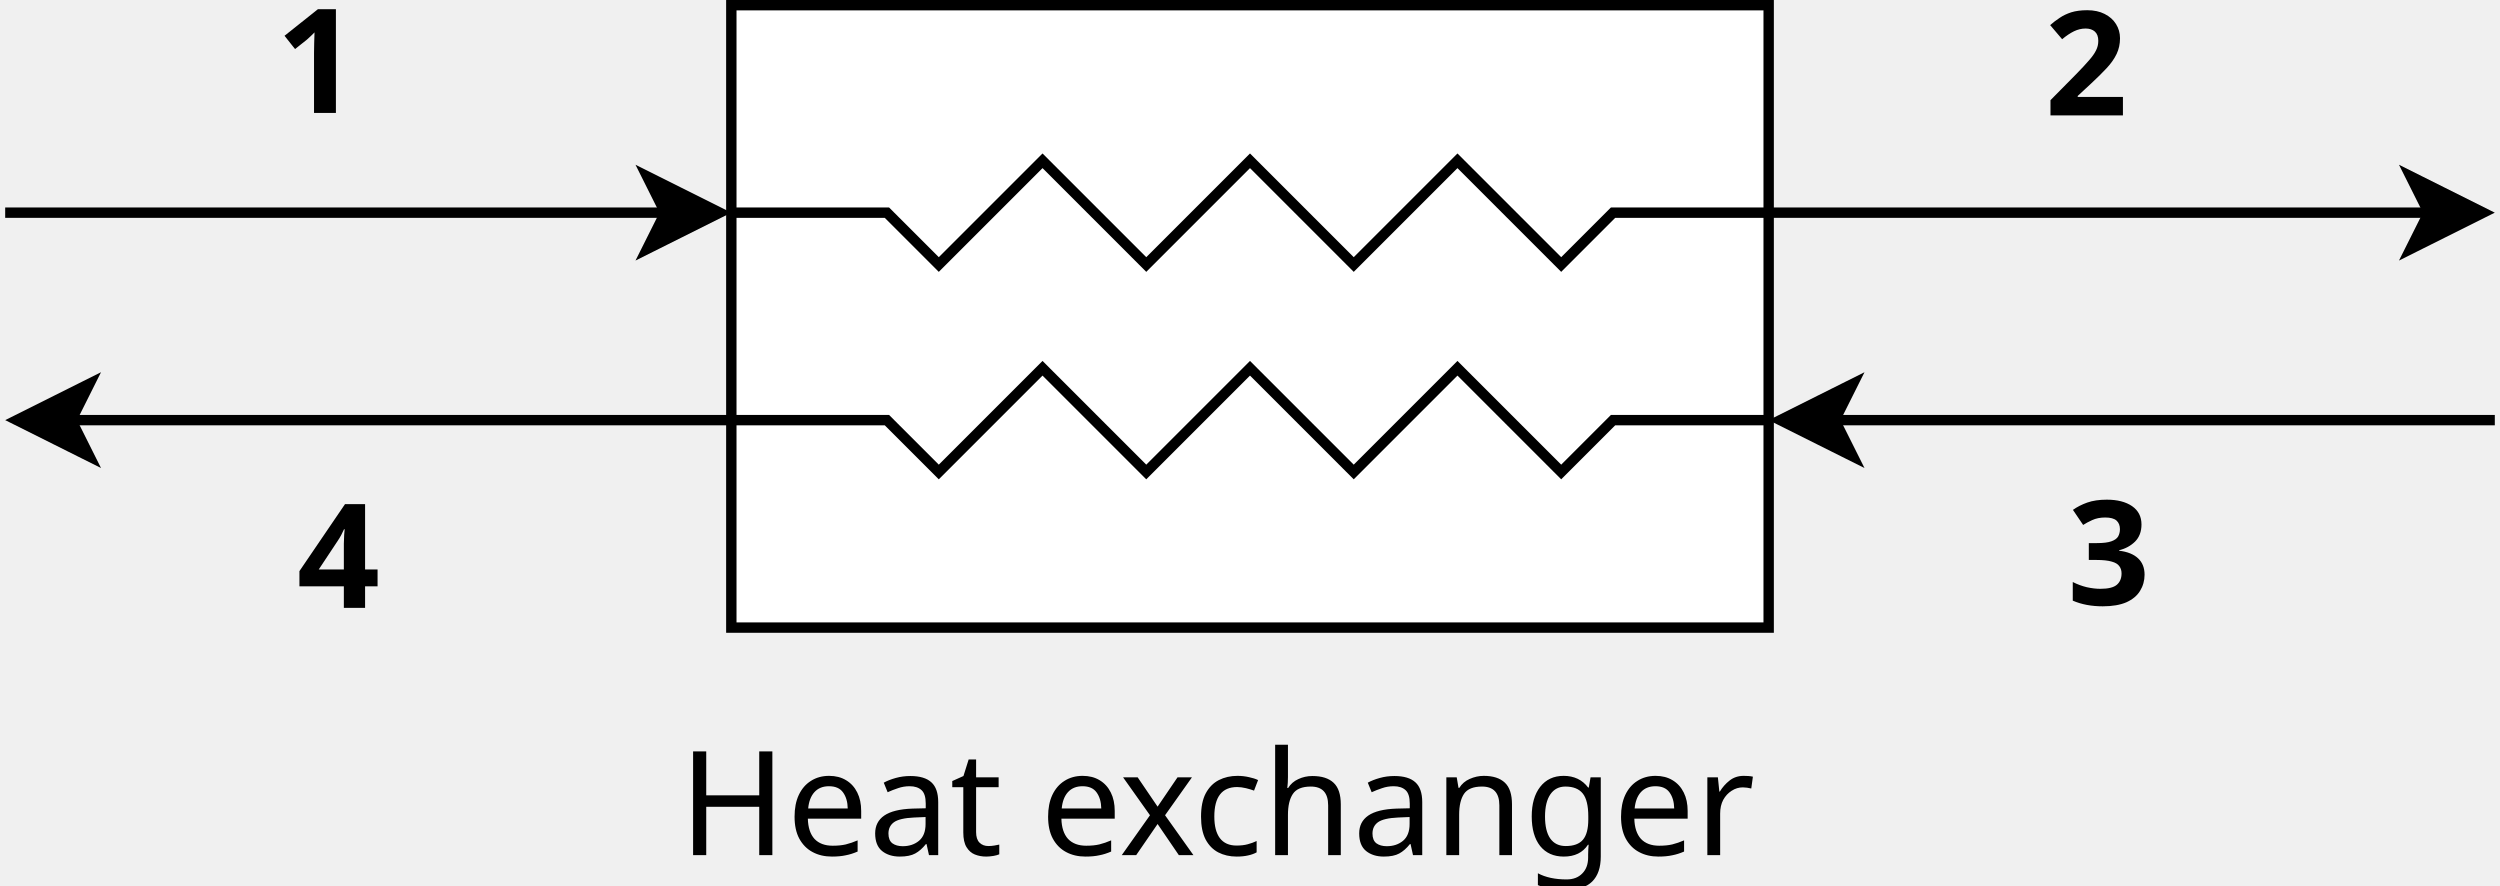
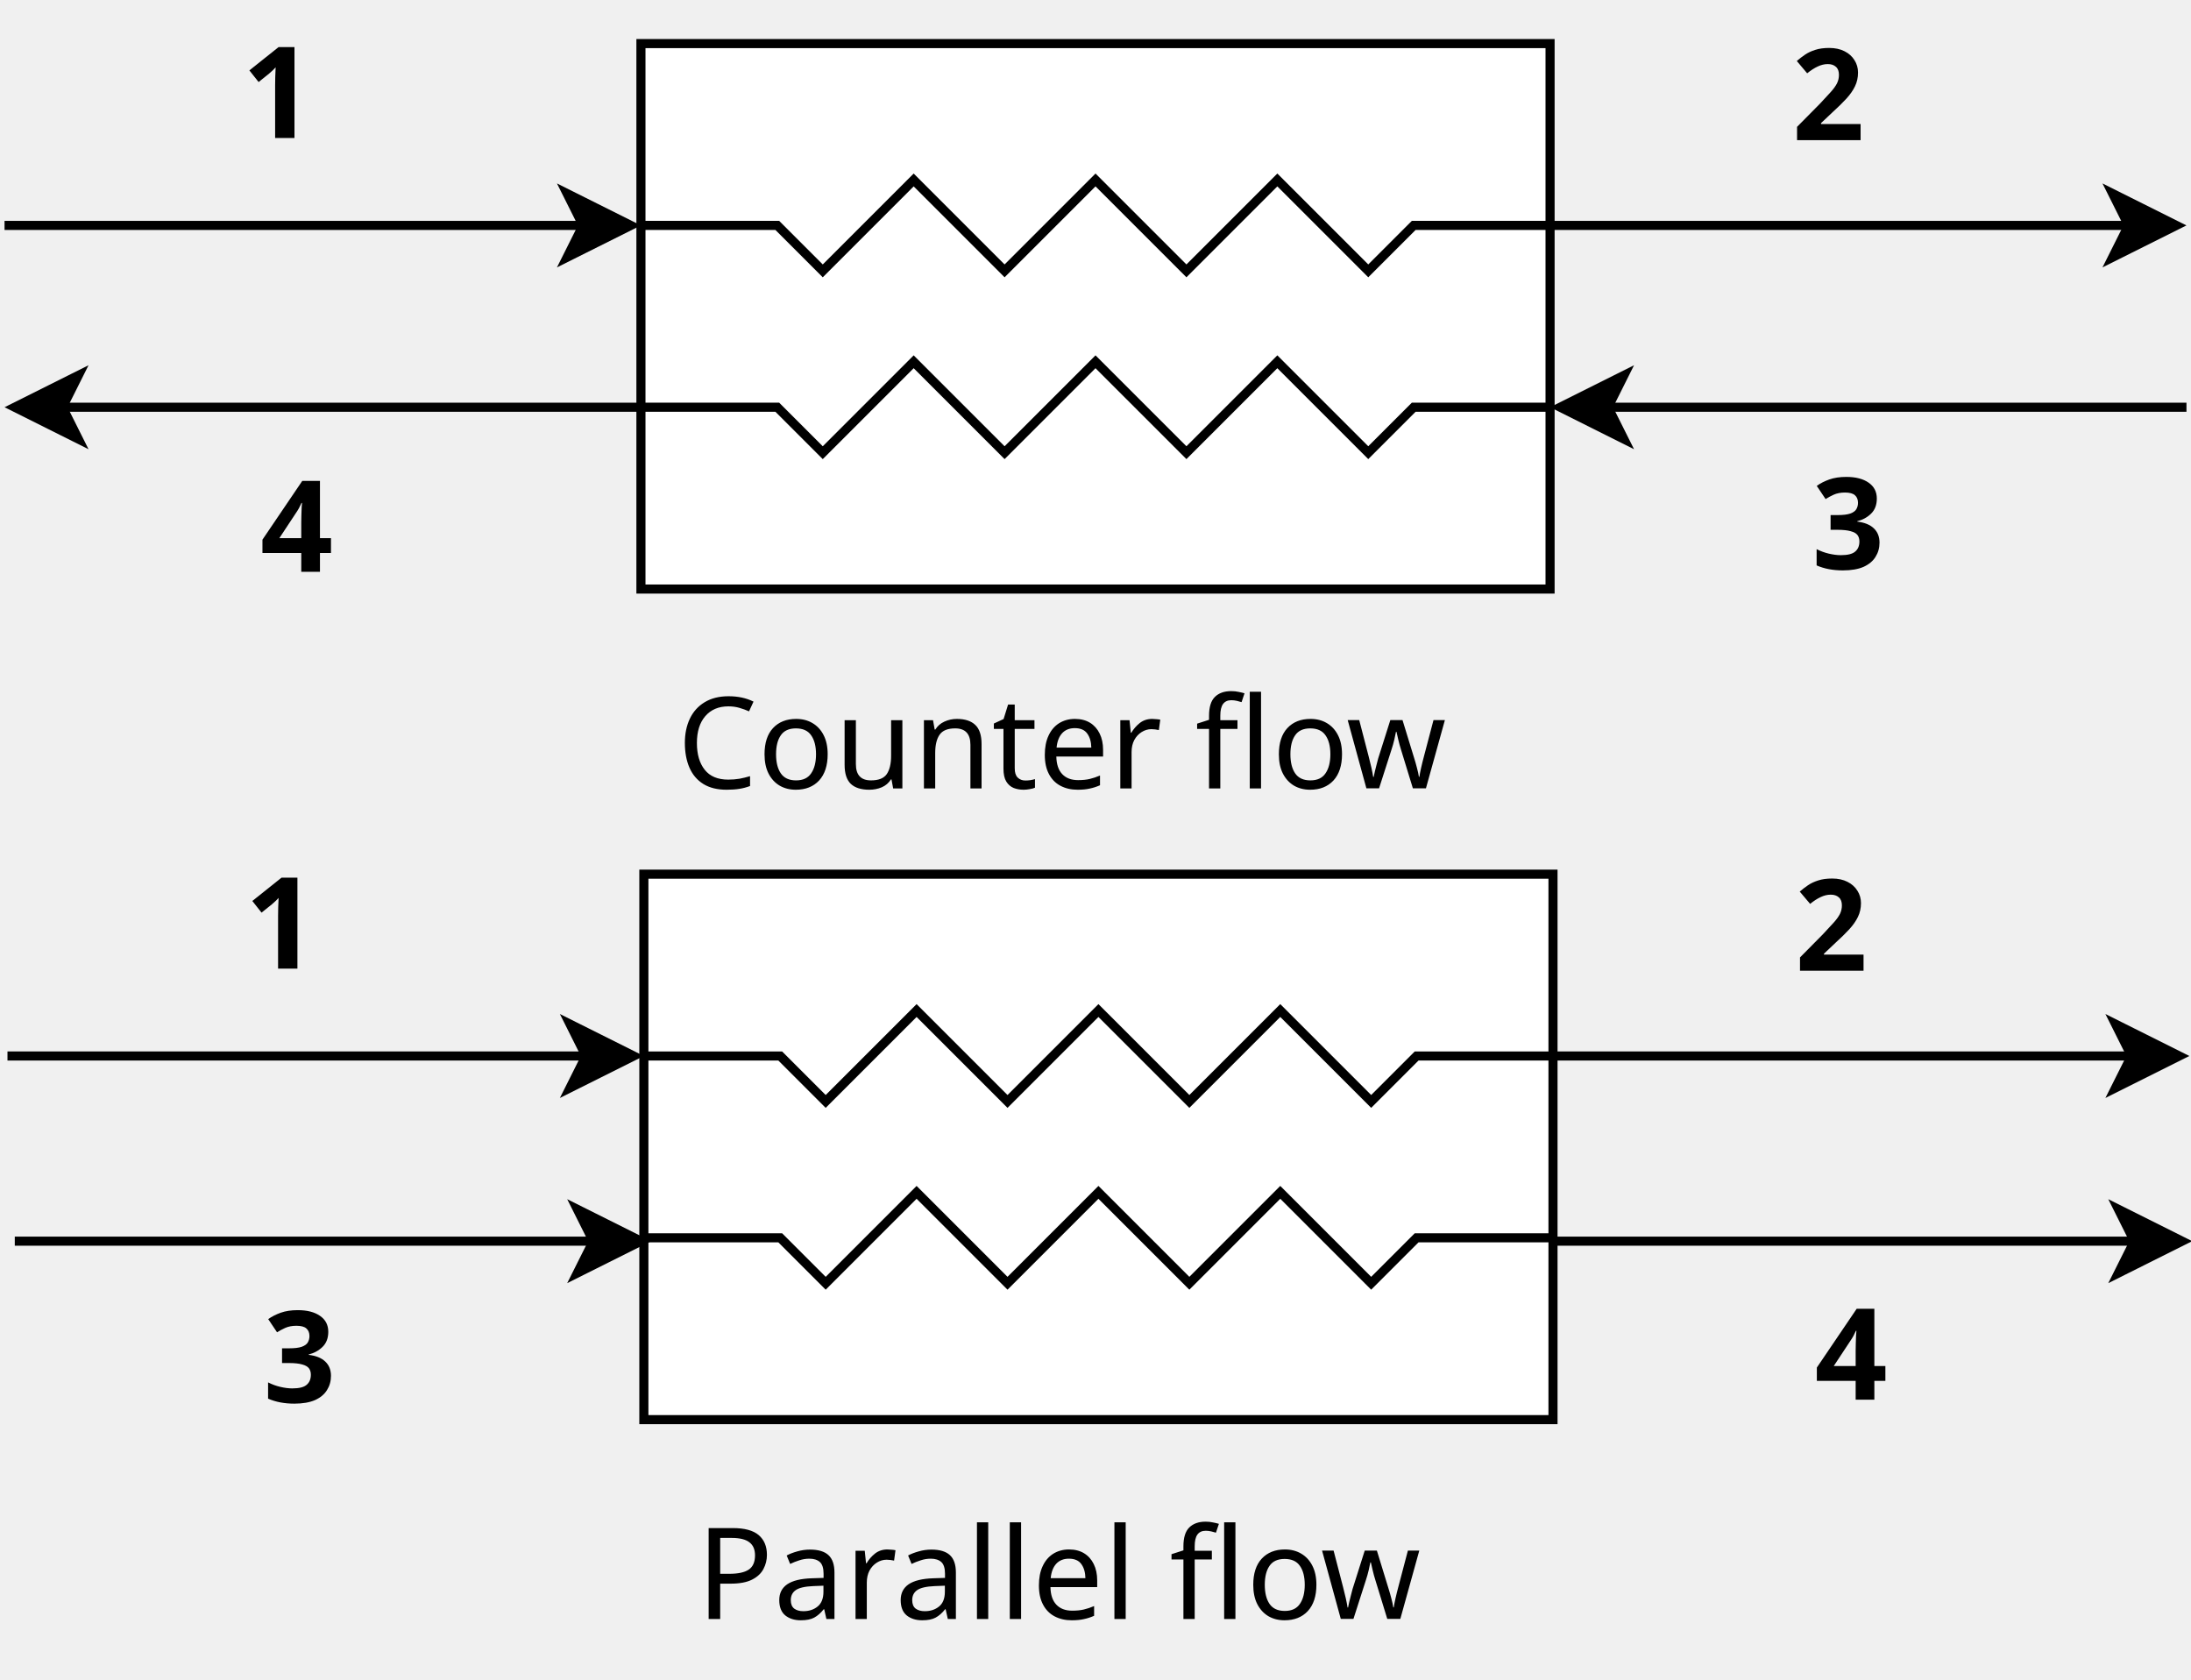
- <svg xmlns="http://www.w3.org/2000/svg" width="267.286" height="94.654" id="svg6497" version="1.1">
+ <svg xmlns="http://www.w3.org/2000/svg" width="224.347" height="171.97" id="svg6497" version="1.1">
  <defs id="defs6499" />
-   <g id="layer1" transform="translate(-110.9285,-201.1179)">
-     <g id="g5836" transform="matrix(1.109069,0,0,1.109069,-324.8636,-209.7186)">
-       <g id="g5660">
-         <rect style="fill:#ffffff;stroke:#000000" x="463.435" y="370.934" width="100" height="60" pointer-events="none" id="rect4603" />
-         <path style="fill:none;stroke:#000000;stroke-miterlimit:10" d="m 463.435,390.934 15,0 5,5 10,-10 10,10 10,-10 10,10 10,-10 10,10 5,-5 15,0" stroke-miterlimit="10" pointer-events="none" id="path4605" />
-         <path style="fill:none;stroke:#000000;stroke-miterlimit:10" d="m 463.435,410.934 15,0 5,5 10,-10 10,10 10,-10 10,10 10,-10 10,10 5,-5 15,0" stroke-miterlimit="10" pointer-events="none" id="path4607" />
-         <path style="fill:none;stroke:#000000;stroke-miterlimit:10" d="m 393.435,390.934 63.63,0" stroke-miterlimit="10" pointer-events="none" id="path4609" />
-         <path style="fill:#000000;stroke:#000000;stroke-miterlimit:10" d="m 462.315,390.934 -7,3.5 1.75,-3.5 -1.75,-3.5 z" stroke-miterlimit="10" pointer-events="none" id="path4611" />
-         <path style="fill:none;stroke:#000000;stroke-miterlimit:10" d="m 563.435,390.934 63.63,0" stroke-miterlimit="10" pointer-events="none" id="path4613" />
-         <path style="fill:#000000;stroke:#000000;stroke-miterlimit:10" d="m 632.315,390.934 -7,3.5 1.75,-3.5 -1.75,-3.5 z" stroke-miterlimit="10" pointer-events="none" id="path4615" />
-         <path style="fill:none;stroke:#000000;stroke-miterlimit:10" d="m 633.435,410.934 -63.63,0" stroke-miterlimit="10" pointer-events="none" id="path4617" />
-         <path style="fill:#000000;stroke:#000000;stroke-miterlimit:10" d="m 564.555,410.934 7,-3.5 -1.75,3.5 1.75,3.5 z" stroke-miterlimit="10" pointer-events="none" id="path4619" />
-         <path style="fill:none;stroke:#000000;stroke-miterlimit:10" d="m 463.435,410.934 -63.63,0" stroke-miterlimit="10" pointer-events="none" id="path4621" />
-         <path style="fill:#000000;stroke:#000000;stroke-miterlimit:10" d="m 394.555,410.934 7,-3.5 -1.75,3.5 1.75,3.5 z" stroke-miterlimit="10" pointer-events="none" id="path4623" />
-         <text xml:space="preserve" style="font-size:14px;font-style:normal;font-variant:normal;font-weight:bold;font-stretch:normal;text-align:start;line-height:125%;letter-spacing:0px;word-spacing:0px;writing-mode:lr-tb;text-anchor:start;fill:#000000;fill-opacity:1;stroke:none;font-family:Sans;-inkscape-font-specification:Sans Bold" x="419.536" y="381.322" id="text3498-8-5">
-           <tspan id="tspan3500-2-3" x="419.536" y="381.322">1</tspan>
+   <g id="layer1" transform="translate(-110.9285,-185.1194)">
+     <g id="g8258" transform="matrix(0.8393545,0,0,0.8393545,17.82017,20.3087)">
+       <g id="g8235">
+         <rect style="fill:#ffffff;stroke:#000000;stroke-width:1.109" x="189.118" y="201.672" width="110.907" height="66.544" pointer-events="none" id="rect4603" />
+         <path style="fill:none;stroke:#000000;stroke-width:1.109;stroke-miterlimit:10" d="m 189.118,223.854 16.636,0 5.545,5.545 11.091,-11.091 11.091,11.091 11.091,-11.091 11.091,11.091 11.091,-11.091 11.091,11.091 5.545,-5.545 16.636,0" stroke-miterlimit="10" pointer-events="none" id="path4605" />
+         <path style="fill:none;stroke:#000000;stroke-width:1.109;stroke-miterlimit:10" d="m 189.118,246.035 16.636,0 5.545,5.545 11.091,-11.091 11.091,11.091 11.091,-11.091 11.091,11.091 11.091,-11.091 11.091,11.091 5.545,-5.545 16.636,0" stroke-miterlimit="10" pointer-events="none" id="path4607" />
+         <path style="fill:none;stroke:#000000;stroke-width:1.109;stroke-miterlimit:10" d="m 111.483,223.854 70.57,0" stroke-miterlimit="10" pointer-events="none" id="path4609" />
+         <path style="fill:#000000;stroke:#000000;stroke-width:1.109;stroke-miterlimit:10" d="m 187.876,223.854 -7.763,3.882 1.941,-3.882 -1.941,-3.882 z" stroke-miterlimit="10" pointer-events="none" id="path4611" />
+         <path style="fill:none;stroke:#000000;stroke-width:1.109;stroke-miterlimit:10" d="m 300.025,223.854 70.57,0" stroke-miterlimit="10" pointer-events="none" id="path4613" />
+         <path style="fill:#000000;stroke:#000000;stroke-width:1.109;stroke-miterlimit:10" d="m 376.418,223.854 -7.763,3.882 1.941,-3.882 -1.941,-3.882 z" stroke-miterlimit="10" pointer-events="none" id="path4615" />
+         <path style="fill:none;stroke:#000000;stroke-width:1.109;stroke-miterlimit:10" d="m 377.66,246.035 -70.57,0" stroke-miterlimit="10" pointer-events="none" id="path4617" />
+         <path style="fill:#000000;stroke:#000000;stroke-width:1.109;stroke-miterlimit:10" d="m 301.267,246.035 7.763,-3.882 -1.941,3.882 1.941,3.882 z" stroke-miterlimit="10" pointer-events="none" id="path4619" />
+         <path style="fill:none;stroke:#000000;stroke-width:1.109;stroke-miterlimit:10" d="m 189.118,246.035 -70.57,0" stroke-miterlimit="10" pointer-events="none" id="path4621" />
+         <path style="fill:#000000;stroke:#000000;stroke-width:1.109;stroke-miterlimit:10" d="m 112.725,246.035 7.763,-3.882 -1.941,3.882 1.941,3.882 z" stroke-miterlimit="10" pointer-events="none" id="path4623" />
+         <text xml:space="preserve" style="font-size:15.527px;font-style:normal;font-variant:normal;font-weight:bold;font-stretch:normal;text-align:start;line-height:125%;letter-spacing:0px;word-spacing:0px;writing-mode:lr-tb;text-anchor:start;fill:#000000;fill-opacity:1;stroke:none;font-family:Sans;-inkscape-font-specification:Sans Bold" x="140.431" y="213.194" id="text3498-8-5">
+           <tspan id="tspan3500-2-3" x="140.431" y="213.194">1</tspan>
        </text>
-         <text xml:space="preserve" style="font-size:14px;font-style:normal;font-variant:normal;font-weight:bold;font-stretch:normal;text-align:start;line-height:125%;letter-spacing:0px;word-spacing:0px;writing-mode:lr-tb;text-anchor:start;fill:#000000;fill-opacity:1;stroke:none;font-family:Sans;-inkscape-font-specification:Sans Bold" x="590.041" y="381.558" id="text3498-2-3">
-           <tspan id="tspan3500-8-4" x="590.041" y="381.558">2</tspan>
+         <text xml:space="preserve" style="font-size:15.527px;font-style:normal;font-variant:normal;font-weight:bold;font-stretch:normal;text-align:start;line-height:125%;letter-spacing:0px;word-spacing:0px;writing-mode:lr-tb;text-anchor:start;fill:#000000;fill-opacity:1;stroke:none;font-family:Sans;-inkscape-font-specification:Sans Bold" x="329.533" y="213.455" id="text3498-2-3">
+           <tspan id="tspan3500-8-4" x="329.533" y="213.455">2</tspan>
        </text>
-         <text xml:space="preserve" style="font-size:14px;font-style:normal;font-variant:normal;font-weight:bold;font-stretch:normal;text-align:start;line-height:125%;letter-spacing:0px;word-spacing:0px;writing-mode:lr-tb;text-anchor:start;fill:#000000;fill-opacity:1;stroke:none;font-family:Sans;-inkscape-font-specification:Sans Bold" x="592.218" y="428.744" id="text3506">
-           <tspan id="tspan3508" x="592.218" y="428.744">3</tspan>
+         <text xml:space="preserve" style="font-size:15.527px;font-style:normal;font-variant:normal;font-weight:bold;font-stretch:normal;text-align:start;line-height:125%;letter-spacing:0px;word-spacing:0px;writing-mode:lr-tb;text-anchor:start;fill:#000000;fill-opacity:1;stroke:none;font-family:Sans;-inkscape-font-specification:Sans Bold" x="331.948" y="265.788" id="text3506">
+           <tspan id="tspan3508" x="331.948" y="265.788">3</tspan>
        </text>
-         <text xml:space="preserve" style="font-size:14px;font-style:normal;font-variant:normal;font-weight:bold;font-stretch:normal;text-align:start;line-height:125%;letter-spacing:0px;word-spacing:0px;writing-mode:lr-tb;text-anchor:start;fill:#000000;fill-opacity:1;stroke:none;font-family:Sans;-inkscape-font-specification:Sans Bold" x="421.565" y="429.037" id="text3510">
-           <tspan id="tspan3512" x="421.565" y="429.037">4</tspan>
+         <text xml:space="preserve" style="font-size:15.527px;font-style:normal;font-variant:normal;font-weight:bold;font-stretch:normal;text-align:start;line-height:125%;letter-spacing:0px;word-spacing:0px;writing-mode:lr-tb;text-anchor:start;fill:#000000;fill-opacity:1;stroke:none;font-family:Sans;-inkscape-font-specification:Sans Bold" x="142.681" y="266.113" id="text3510">
+           <tspan id="tspan3512" x="142.681" y="266.113">4</tspan>
        </text>
-         <text id="text3877-3" y="452.867" x="458.39" style="font-size:14px;font-style:normal;font-variant:normal;font-weight:normal;font-stretch:normal;text-align:start;line-height:125%;letter-spacing:0px;word-spacing:0px;writing-mode:lr-tb;text-anchor:start;fill:#000000;fill-opacity:1;stroke:none;font-family:Sans;-inkscape-font-specification:Sans" xml:space="preserve">
-           <tspan y="452.867" x="458.39" id="tspan3879-5">Heat exchanger</tspan>
+         <text id="text3877-3" y="292.542" x="193.523" style="font-size:15.527px;font-style:normal;font-variant:normal;font-weight:normal;font-stretch:normal;text-align:start;line-height:125%;letter-spacing:0px;word-spacing:0px;writing-mode:lr-tb;text-anchor:start;fill:#000000;fill-opacity:1;stroke:none;font-family:Sans;-inkscape-font-specification:Sans" xml:space="preserve">
+           <tspan y="292.542" x="193.523" id="tspan3879-5">Counter flow</tspan>
        </text>
+       </g>
+       <g transform="translate(0,-16)" id="g8206">
+         <rect style="fill:#ffffff;stroke:#000000;stroke-width:1.109" x="189.475" y="319" width="110.907" height="66.544" pointer-events="none" id="rect4603-1" />
+         <path style="fill:none;stroke:#000000;stroke-width:1.109;stroke-miterlimit:10" d="m 189.475,341.181 16.636,0 5.545,5.545 11.091,-11.091 11.091,11.091 11.091,-11.091 11.091,11.091 11.091,-11.091 11.091,11.091 5.545,-5.545 16.636,0" stroke-miterlimit="10" pointer-events="none" id="path4605-7" />
+         <path style="fill:none;stroke:#000000;stroke-width:1.109;stroke-miterlimit:10" d="m 189.475,363.362 16.636,0 5.545,5.545 11.091,-11.091 11.091,11.091 11.091,-11.091 11.091,11.091 11.091,-11.091 11.091,11.091 5.545,-5.545 16.636,0" stroke-miterlimit="10" pointer-events="none" id="path4607-1" />
+         <g id="g8147">
+           <g id="g8144">
+             <path style="fill:none;stroke:#000000;stroke-width:1.109;stroke-miterlimit:10" d="m 111.84,341.181 70.57,0" stroke-miterlimit="10" pointer-events="none" id="path4609-4" />
+           </g>
+           <path id="path4611-3" pointer-events="none" stroke-miterlimit="10" d="m 188.233,341.181 -7.763,3.882 1.941,-3.882 -1.941,-3.882 z" style="fill:#000000;stroke:#000000;stroke-width:1.109;stroke-miterlimit:10" />
+         </g>
+         <path style="fill:none;stroke:#000000;stroke-width:1.109;stroke-miterlimit:10" d="m 300.382,341.181 70.57,0" stroke-miterlimit="10" pointer-events="none" id="path4613-8" />
+         <path style="fill:#000000;stroke:#000000;stroke-width:1.109;stroke-miterlimit:10" d="m 376.775,341.181 -7.763,3.882 1.941,-3.882 -1.941,-3.882 z" stroke-miterlimit="10" pointer-events="none" id="path4615-9" />
+         <text xml:space="preserve" style="font-size:15.527px;font-style:normal;font-variant:normal;font-weight:bold;font-stretch:normal;text-align:start;line-height:125%;letter-spacing:0px;word-spacing:0px;writing-mode:lr-tb;text-anchor:start;fill:#000000;fill-opacity:1;stroke:none;font-family:Sans;-inkscape-font-specification:Sans Bold" x="140.788" y="330.521" id="text3498-8-5-9">
+           <tspan id="tspan3500-2-3-1" x="140.788" y="330.521">1</tspan>
+         </text>
+         <text xml:space="preserve" style="font-size:15.527px;font-style:normal;font-variant:normal;font-weight:bold;font-stretch:normal;text-align:start;line-height:125%;letter-spacing:0px;word-spacing:0px;writing-mode:lr-tb;text-anchor:start;fill:#000000;fill-opacity:1;stroke:none;font-family:Sans;-inkscape-font-specification:Sans Bold" x="329.89" y="330.782" id="text3498-2-3-1">
+           <tspan id="tspan3500-8-4-6" x="329.89" y="330.782">2</tspan>
+         </text>
+         <text xml:space="preserve" style="font-size:15.527px;font-style:normal;font-variant:normal;font-weight:bold;font-stretch:normal;text-align:start;line-height:125%;letter-spacing:0px;word-spacing:0px;writing-mode:lr-tb;text-anchor:start;fill:#000000;fill-opacity:1;stroke:none;font-family:Sans;-inkscape-font-specification:Sans Bold" x="332.305" y="383.115" id="text3506-5">
+           <tspan id="tspan3508-1" x="332.305" y="383.115">4</tspan>
+         </text>
+         <text xml:space="preserve" style="font-size:15.527px;font-style:normal;font-variant:normal;font-weight:bold;font-stretch:normal;text-align:start;line-height:125%;letter-spacing:0px;word-spacing:0px;writing-mode:lr-tb;text-anchor:start;fill:#000000;fill-opacity:1;stroke:none;font-family:Sans;-inkscape-font-specification:Sans Bold" x="143.038" y="383.44" id="text3510-3">
+           <tspan id="tspan3512-2" x="143.038" y="383.44">3</tspan>
+         </text>
+         <text id="text3877-3-4" y="409.87" x="195.88" style="font-size:15.527px;font-style:normal;font-variant:normal;font-weight:normal;font-stretch:normal;text-align:start;line-height:125%;letter-spacing:0px;word-spacing:0px;writing-mode:lr-tb;text-anchor:start;fill:#000000;fill-opacity:1;stroke:none;font-family:Sans;-inkscape-font-specification:Sans" xml:space="preserve">
+           <tspan y="409.87" x="195.88" id="tspan3879-5-2">Parallel flow</tspan>
+         </text>
+         <g transform="translate(0.891965,22.59117)" id="g8147-9">
+           <g id="g8144-5">
+             <path style="fill:none;stroke:#000000;stroke-width:1.109;stroke-miterlimit:10" d="m 111.84,341.181 70.57,0" stroke-miterlimit="10" pointer-events="none" id="path4609-4-6" />
+           </g>
+           <path id="path4611-3-0" pointer-events="none" stroke-miterlimit="10" d="m 188.233,341.181 -7.763,3.882 1.941,-3.882 -1.941,-3.882 z" style="fill:#000000;stroke:#000000;stroke-width:1.109;stroke-miterlimit:10" />
+         </g>
+         <g transform="translate(188.892,22.59117)" id="g8147-9-3">
+           <g id="g8144-5-8">
+             <path style="fill:none;stroke:#000000;stroke-width:1.109;stroke-miterlimit:10" d="m 111.84,341.181 70.57,0" stroke-miterlimit="10" pointer-events="none" id="path4609-4-6-4" />
+           </g>
+           <path id="path4611-3-0-0" pointer-events="none" stroke-miterlimit="10" d="m 188.233,341.181 -7.763,3.882 1.941,-3.882 -1.941,-3.882 z" style="fill:#000000;stroke:#000000;stroke-width:1.109;stroke-miterlimit:10" />
+         </g>
      </g>
    </g>
  </g>
</svg>
